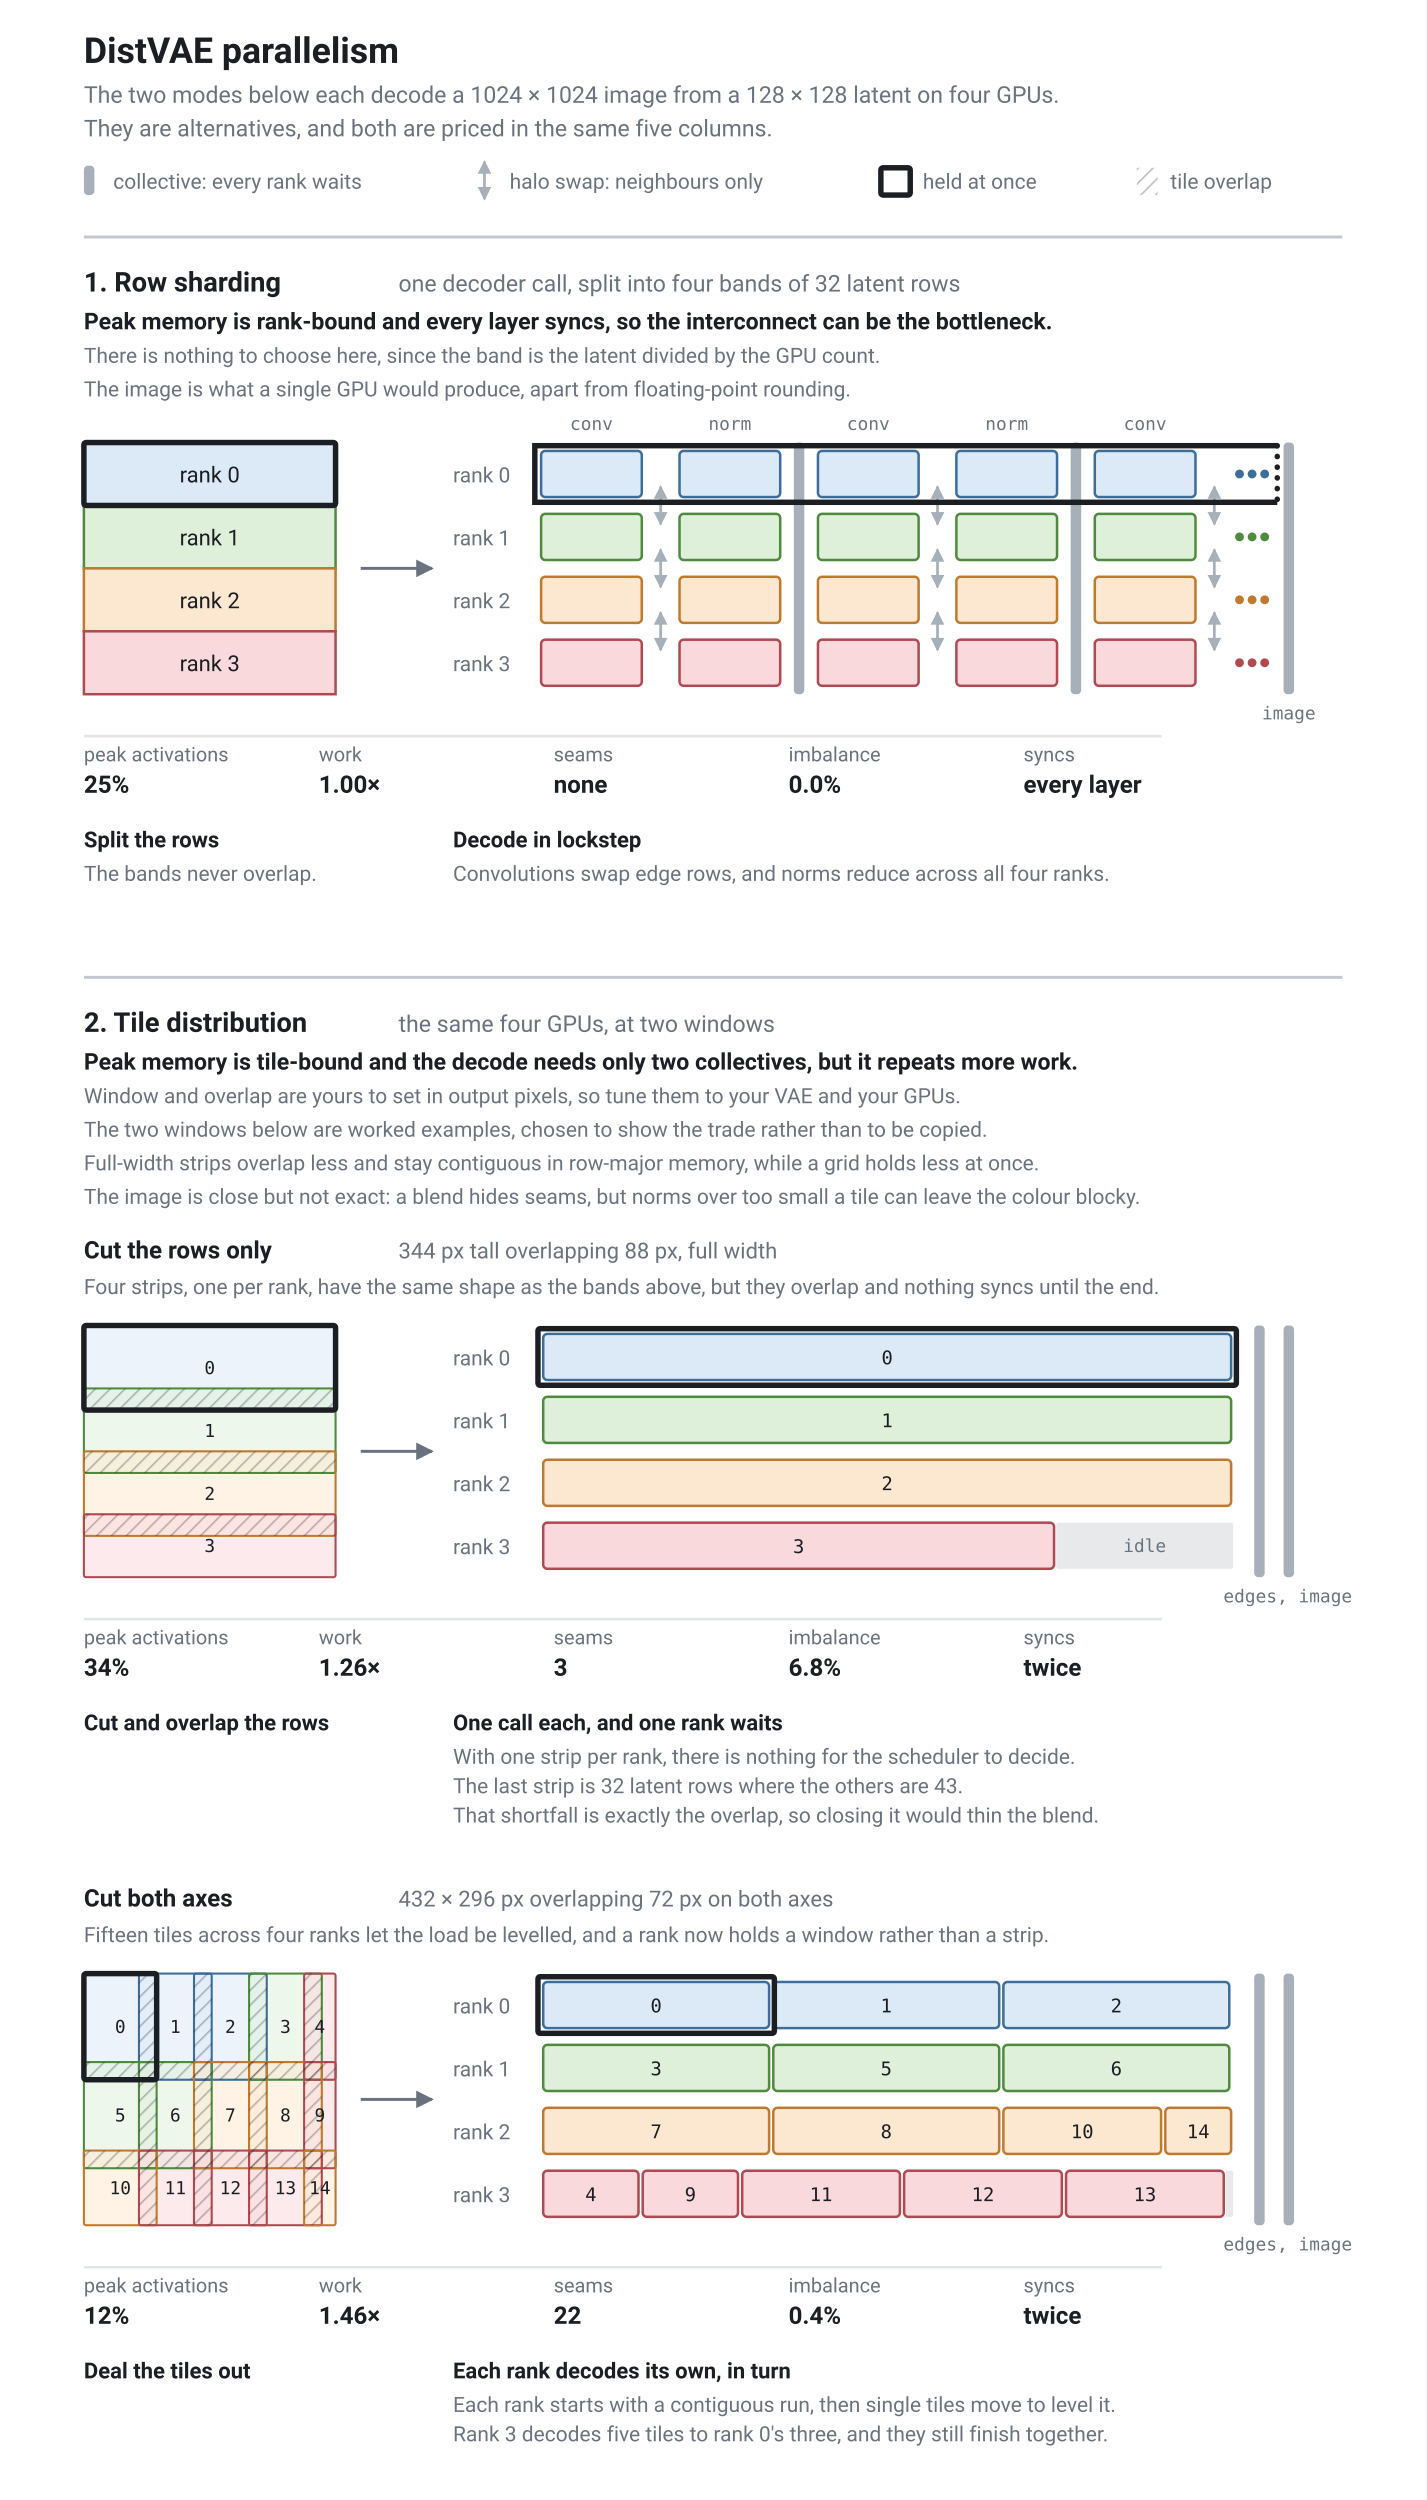
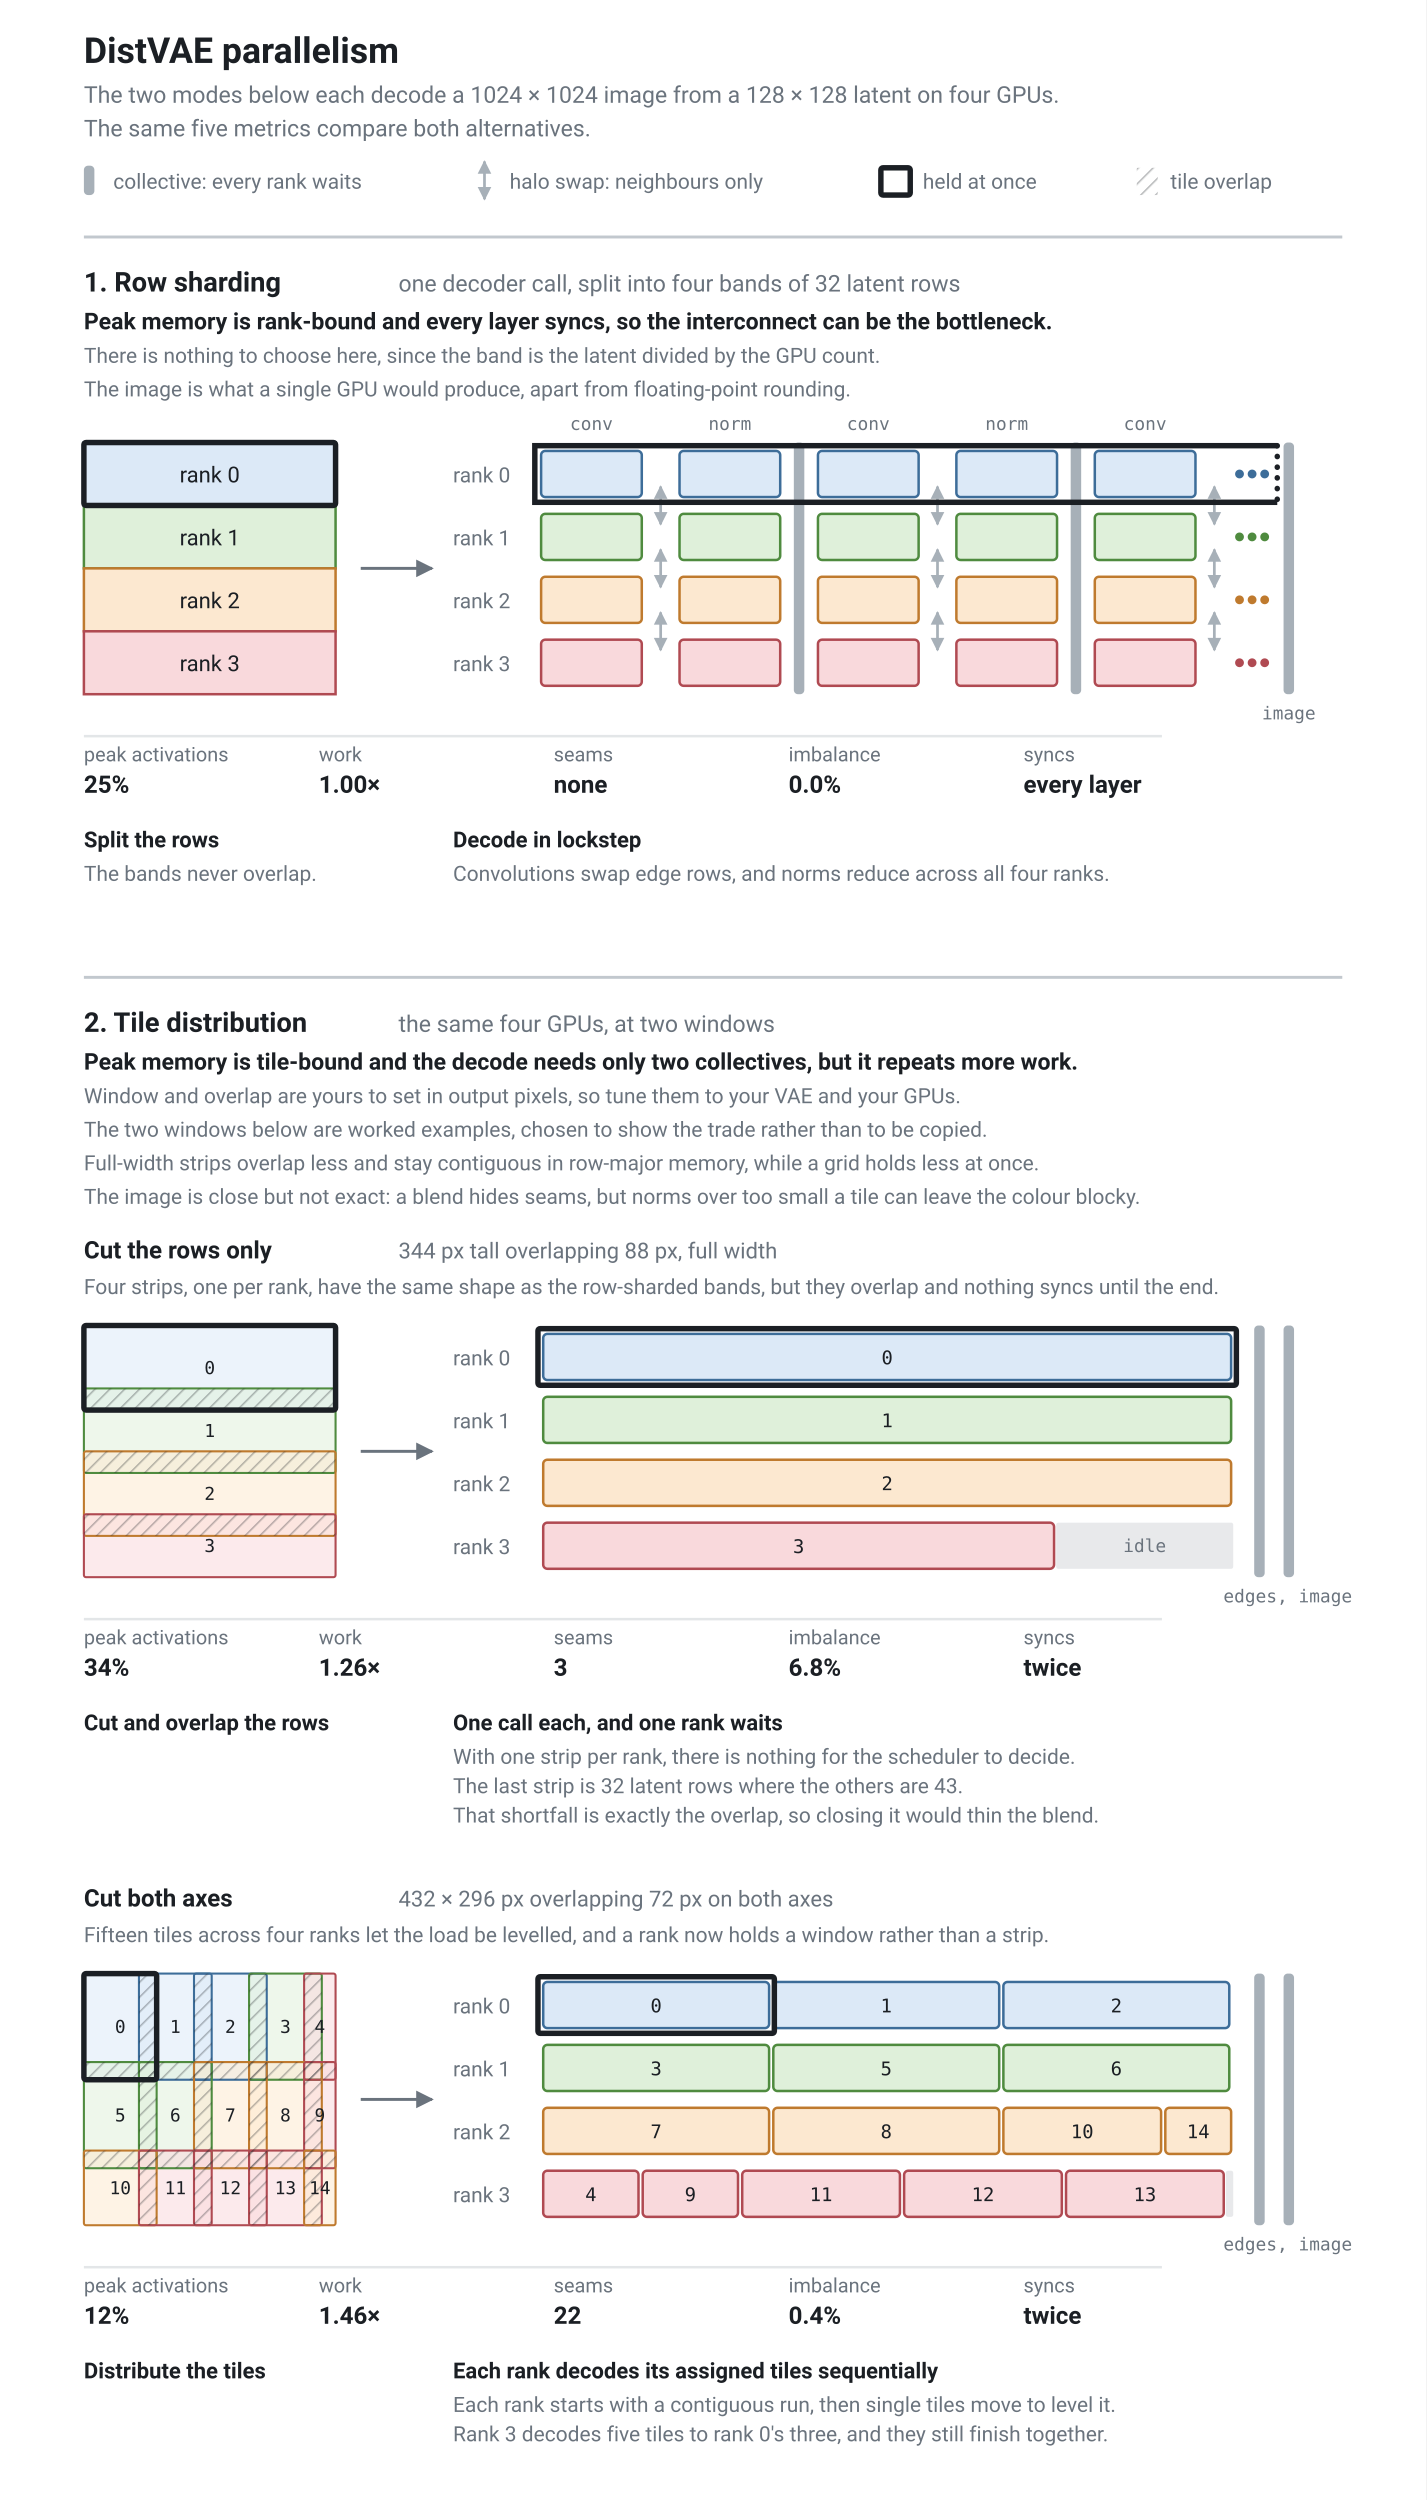
<svg xmlns="http://www.w3.org/2000/svg" width="680" height="1192" viewBox="0 0 680 1192">
  <defs>
    <pattern id="seam" width="5" height="5" patternUnits="userSpaceOnUse" patternTransform="rotate(45)">
      <line x1="0" y1="0" x2="0" y2="5" stroke="#1b1f24" stroke-width="1.5" opacity="0.3" />
    </pattern>
    <marker id="fwd" viewBox="0 0 10 10" refX="9" refY="5" markerWidth="6" markerHeight="6" orient="auto">
      <path d="M0,0 L10,5 L0,10 z" fill="#6a737d" />
    </marker>
    <marker id="down" viewBox="0 0 10 10" refX="9" refY="5" markerWidth="5" markerHeight="5" orient="auto">
      <path d="M0,0 L10,5 L0,10 z" fill="#a7b0b8" />
    </marker>
    <marker id="up" viewBox="0 0 10 10" refX="1" refY="5" markerWidth="5" markerHeight="5" orient="auto">
      <path d="M10,0 L0,5 L10,10 z" fill="#a7b0b8" />
    </marker>
  </defs>
  <rect width="680" height="1192" fill="#ffffff" />
  <text x="40.00" y="30.00" font-family="system-ui, -apple-system, 'Segoe UI', Roboto, Helvetica, Arial, sans-serif" font-size="17" fill="#1b1f24" text-anchor="start" font-weight="700">DistVAE parallelism</text>
  <text x="40.00" y="49.00" font-family="system-ui, -apple-system, 'Segoe UI', Roboto, Helvetica, Arial, sans-serif" font-size="11" fill="#6a737d" text-anchor="start" font-weight="400">The two modes below each decode a 1024 × 1024 image from a 128 × 128 latent on four GPUs.</text>
-   <text x="40.00" y="65.00" font-family="system-ui, -apple-system, 'Segoe UI', Roboto, Helvetica, Arial, sans-serif" font-size="11" fill="#6a737d" text-anchor="start" font-weight="400">They are alternatives, and both are priced in the same five columns.</text>
+   <text x="40.00" y="65.00" font-family="system-ui, -apple-system, 'Segoe UI', Roboto, Helvetica, Arial, sans-serif" font-size="11" fill="#6a737d" text-anchor="start" font-weight="400">The same five metrics compare both alternatives.</text>
  <rect x="40.00" y="79.00" width="5.00" height="14.00" rx="2" fill="#a7b0b8" stroke="none" stroke-width="0" />
  <text x="54.00" y="90.00" font-family="system-ui, -apple-system, 'Segoe UI', Roboto, Helvetica, Arial, sans-serif" font-size="10" fill="#6a737d" text-anchor="start" font-weight="400">collective: every rank waits</text>
  <line x1="231.00" y1="77.00" x2="231.00" y2="95.00" stroke="#a7b0b8" stroke-width="1.3" marker-end="url(#down)" marker-start="url(#up)" />
  <text x="243.00" y="90.00" font-family="system-ui, -apple-system, 'Segoe UI', Roboto, Helvetica, Arial, sans-serif" font-size="10" fill="#6a737d" text-anchor="start" font-weight="400">halo swap: neighbours only</text>
  <rect x="420.00" y="80.00" width="14.00" height="13.00" rx="1" fill="none" stroke="#1b1f24" stroke-width="2.6" />
  <text x="440.00" y="90.00" font-family="system-ui, -apple-system, 'Segoe UI', Roboto, Helvetica, Arial, sans-serif" font-size="10" fill="#6a737d" text-anchor="start" font-weight="400">held at once</text>
  <rect x="542.00" y="80.00" width="10.00" height="13.00" rx="0" fill="url(#seam)" stroke="none" stroke-width="0" />
  <text x="558.00" y="90.00" font-family="system-ui, -apple-system, 'Segoe UI', Roboto, Helvetica, Arial, sans-serif" font-size="10" fill="#6a737d" text-anchor="start" font-weight="400">tile overlap</text>
  <line x1="40.00" y1="113.00" x2="640.00" y2="113.00" stroke="#c2c8ce" stroke-width="1.4" />
  <text x="40.00" y="139.00" font-family="system-ui, -apple-system, 'Segoe UI', Roboto, Helvetica, Arial, sans-serif" font-size="13" fill="#1b1f24" text-anchor="start" font-weight="700">1. Row sharding</text>
  <text x="190.00" y="139.00" font-family="system-ui, -apple-system, 'Segoe UI', Roboto, Helvetica, Arial, sans-serif" font-size="11" fill="#6a737d" text-anchor="start" font-weight="400">one decoder call, split into four bands of 32 latent rows</text>
  <text x="40.00" y="157.00" font-family="system-ui, -apple-system, 'Segoe UI', Roboto, Helvetica, Arial, sans-serif" font-size="11" fill="#1b1f24" text-anchor="start" font-weight="600">Peak memory is rank-bound and every layer syncs, so the interconnect can be the bottleneck.</text>
  <text x="40.00" y="173.00" font-family="system-ui, -apple-system, 'Segoe UI', Roboto, Helvetica, Arial, sans-serif" font-size="10" fill="#6a737d" text-anchor="start" font-weight="400">There is nothing to choose here, since the band is the latent divided by the GPU count.</text>
  <text x="40.00" y="189.00" font-family="system-ui, -apple-system, 'Segoe UI', Roboto, Helvetica, Arial, sans-serif" font-size="10" fill="#6a737d" text-anchor="start" font-weight="400">The image is what a single GPU would produce, apart from floating-point rounding.</text>
  <rect x="40.00" y="211.00" width="120.00" height="30.00" rx="0" fill="#dce9f7" stroke="#3d6d99" stroke-width="1.2" />
  <text x="100.00" y="230.00" font-family="system-ui, -apple-system, 'Segoe UI', Roboto, Helvetica, Arial, sans-serif" font-size="10.5" fill="#1b1f24" text-anchor="middle" font-weight="400">rank 0</text>
  <rect x="40.00" y="241.00" width="120.00" height="30.00" rx="0" fill="#dff0da" stroke="#4f8b3f" stroke-width="1.2" />
  <text x="100.00" y="260.00" font-family="system-ui, -apple-system, 'Segoe UI', Roboto, Helvetica, Arial, sans-serif" font-size="10.5" fill="#1b1f24" text-anchor="middle" font-weight="400">rank 1</text>
  <rect x="40.00" y="271.00" width="120.00" height="30.00" rx="0" fill="#fce8d0" stroke="#bf7a2e" stroke-width="1.2" />
  <text x="100.00" y="290.00" font-family="system-ui, -apple-system, 'Segoe UI', Roboto, Helvetica, Arial, sans-serif" font-size="10.5" fill="#1b1f24" text-anchor="middle" font-weight="400">rank 2</text>
  <rect x="40.00" y="301.00" width="120.00" height="30.00" rx="0" fill="#f9d9dc" stroke="#b04a52" stroke-width="1.2" />
  <text x="100.00" y="320.00" font-family="system-ui, -apple-system, 'Segoe UI', Roboto, Helvetica, Arial, sans-serif" font-size="10.5" fill="#1b1f24" text-anchor="middle" font-weight="400">rank 3</text>
  <rect x="40.00" y="211.00" width="120.00" height="30.00" rx="1" fill="none" stroke="#1b1f24" stroke-width="2.6" />
  <line x1="172.00" y1="271.00" x2="206.00" y2="271.00" stroke="#6a737d" stroke-width="1.4" marker-end="url(#fwd)" />
  <text x="216.00" y="230.00" font-family="system-ui, -apple-system, 'Segoe UI', Roboto, Helvetica, Arial, sans-serif" font-size="10" fill="#6a737d" text-anchor="start" font-weight="400">rank 0</text>
  <text x="216.00" y="260.00" font-family="system-ui, -apple-system, 'Segoe UI', Roboto, Helvetica, Arial, sans-serif" font-size="10" fill="#6a737d" text-anchor="start" font-weight="400">rank 1</text>
  <text x="216.00" y="290.00" font-family="system-ui, -apple-system, 'Segoe UI', Roboto, Helvetica, Arial, sans-serif" font-size="10" fill="#6a737d" text-anchor="start" font-weight="400">rank 2</text>
  <text x="216.00" y="320.00" font-family="system-ui, -apple-system, 'Segoe UI', Roboto, Helvetica, Arial, sans-serif" font-size="10" fill="#6a737d" text-anchor="start" font-weight="400">rank 3</text>
  <rect x="258.00" y="215.00" width="48.00" height="22.00" rx="2" fill="#dce9f7" stroke="#3d6d99" stroke-width="1.2" />
  <rect x="258.00" y="245.00" width="48.00" height="22.00" rx="2" fill="#dff0da" stroke="#4f8b3f" stroke-width="1.2" />
  <rect x="258.00" y="275.00" width="48.00" height="22.00" rx="2" fill="#fce8d0" stroke="#bf7a2e" stroke-width="1.2" />
  <rect x="258.00" y="305.00" width="48.00" height="22.00" rx="2" fill="#f9d9dc" stroke="#b04a52" stroke-width="1.2" />
  <text x="282.00" y="205.00" font-family="'SF Mono', Menlo, Consolas, monospace" font-size="8.5" fill="#6a737d" text-anchor="middle" font-weight="400">conv</text>
  <line x1="315.00" y1="232.00" x2="315.00" y2="250.00" stroke="#a7b0b8" stroke-width="1.3" marker-end="url(#down)" marker-start="url(#up)" />
  <line x1="315.00" y1="262.00" x2="315.00" y2="280.00" stroke="#a7b0b8" stroke-width="1.3" marker-end="url(#down)" marker-start="url(#up)" />
  <line x1="315.00" y1="292.00" x2="315.00" y2="310.00" stroke="#a7b0b8" stroke-width="1.3" marker-end="url(#down)" marker-start="url(#up)" />
  <rect x="324.00" y="215.00" width="48.00" height="22.00" rx="2" fill="#dce9f7" stroke="#3d6d99" stroke-width="1.2" />
  <rect x="324.00" y="245.00" width="48.00" height="22.00" rx="2" fill="#dff0da" stroke="#4f8b3f" stroke-width="1.2" />
  <rect x="324.00" y="275.00" width="48.00" height="22.00" rx="2" fill="#fce8d0" stroke="#bf7a2e" stroke-width="1.2" />
  <rect x="324.00" y="305.00" width="48.00" height="22.00" rx="2" fill="#f9d9dc" stroke="#b04a52" stroke-width="1.2" />
  <text x="348.00" y="205.00" font-family="'SF Mono', Menlo, Consolas, monospace" font-size="8.5" fill="#6a737d" text-anchor="middle" font-weight="400">norm</text>
  <rect x="378.50" y="211.00" width="5.00" height="120.00" rx="2" fill="#a7b0b8" stroke="none" stroke-width="0" />
  <rect x="390.00" y="215.00" width="48.00" height="22.00" rx="2" fill="#dce9f7" stroke="#3d6d99" stroke-width="1.2" />
  <rect x="390.00" y="245.00" width="48.00" height="22.00" rx="2" fill="#dff0da" stroke="#4f8b3f" stroke-width="1.2" />
  <rect x="390.00" y="275.00" width="48.00" height="22.00" rx="2" fill="#fce8d0" stroke="#bf7a2e" stroke-width="1.2" />
  <rect x="390.00" y="305.00" width="48.00" height="22.00" rx="2" fill="#f9d9dc" stroke="#b04a52" stroke-width="1.2" />
  <text x="414.00" y="205.00" font-family="'SF Mono', Menlo, Consolas, monospace" font-size="8.5" fill="#6a737d" text-anchor="middle" font-weight="400">conv</text>
  <line x1="447.00" y1="232.00" x2="447.00" y2="250.00" stroke="#a7b0b8" stroke-width="1.3" marker-end="url(#down)" marker-start="url(#up)" />
  <line x1="447.00" y1="262.00" x2="447.00" y2="280.00" stroke="#a7b0b8" stroke-width="1.3" marker-end="url(#down)" marker-start="url(#up)" />
  <line x1="447.00" y1="292.00" x2="447.00" y2="310.00" stroke="#a7b0b8" stroke-width="1.3" marker-end="url(#down)" marker-start="url(#up)" />
  <rect x="456.00" y="215.00" width="48.00" height="22.00" rx="2" fill="#dce9f7" stroke="#3d6d99" stroke-width="1.2" />
  <rect x="456.00" y="245.00" width="48.00" height="22.00" rx="2" fill="#dff0da" stroke="#4f8b3f" stroke-width="1.2" />
  <rect x="456.00" y="275.00" width="48.00" height="22.00" rx="2" fill="#fce8d0" stroke="#bf7a2e" stroke-width="1.2" />
  <rect x="456.00" y="305.00" width="48.00" height="22.00" rx="2" fill="#f9d9dc" stroke="#b04a52" stroke-width="1.2" />
  <text x="480.00" y="205.00" font-family="'SF Mono', Menlo, Consolas, monospace" font-size="8.5" fill="#6a737d" text-anchor="middle" font-weight="400">norm</text>
  <rect x="510.50" y="211.00" width="5.00" height="120.00" rx="2" fill="#a7b0b8" stroke="none" stroke-width="0" />
  <rect x="522.00" y="215.00" width="48.00" height="22.00" rx="2" fill="#dce9f7" stroke="#3d6d99" stroke-width="1.2" />
  <rect x="522.00" y="245.00" width="48.00" height="22.00" rx="2" fill="#dff0da" stroke="#4f8b3f" stroke-width="1.2" />
  <rect x="522.00" y="275.00" width="48.00" height="22.00" rx="2" fill="#fce8d0" stroke="#bf7a2e" stroke-width="1.2" />
  <rect x="522.00" y="305.00" width="48.00" height="22.00" rx="2" fill="#f9d9dc" stroke="#b04a52" stroke-width="1.2" />
  <text x="546.00" y="205.00" font-family="'SF Mono', Menlo, Consolas, monospace" font-size="8.5" fill="#6a737d" text-anchor="middle" font-weight="400">conv</text>
  <line x1="579.00" y1="232.00" x2="579.00" y2="250.00" stroke="#a7b0b8" stroke-width="1.3" marker-end="url(#down)" marker-start="url(#up)" />
  <line x1="579.00" y1="262.00" x2="579.00" y2="280.00" stroke="#a7b0b8" stroke-width="1.3" marker-end="url(#down)" marker-start="url(#up)" />
  <line x1="579.00" y1="292.00" x2="579.00" y2="310.00" stroke="#a7b0b8" stroke-width="1.3" marker-end="url(#down)" marker-start="url(#up)" />
  <circle cx="591.00" cy="226.00" r="2.1" fill="#3d6d99" />
  <circle cx="597.00" cy="226.00" r="2.1" fill="#3d6d99" />
  <circle cx="603.00" cy="226.00" r="2.1" fill="#3d6d99" />
  <circle cx="591.00" cy="256.00" r="2.1" fill="#4f8b3f" />
  <circle cx="597.00" cy="256.00" r="2.1" fill="#4f8b3f" />
  <circle cx="603.00" cy="256.00" r="2.1" fill="#4f8b3f" />
  <circle cx="591.00" cy="286.00" r="2.1" fill="#bf7a2e" />
  <circle cx="597.00" cy="286.00" r="2.1" fill="#bf7a2e" />
  <circle cx="603.00" cy="286.00" r="2.1" fill="#bf7a2e" />
  <circle cx="591.00" cy="316.00" r="2.1" fill="#b04a52" />
  <circle cx="597.00" cy="316.00" r="2.1" fill="#b04a52" />
  <circle cx="603.00" cy="316.00" r="2.1" fill="#b04a52" />
  <rect x="612.00" y="211.00" width="5.00" height="120.00" rx="2" fill="#a7b0b8" stroke="none" stroke-width="0" />
  <path d="M609.00,212.50 H255.00 V239.50 H609.00" fill="none" stroke="#1b1f24" stroke-width="2.6" />
  <line x1="609.00" y1="212.50" x2="609.00" y2="239.50" stroke="#1b1f24" stroke-width="2.6" stroke-linecap="round" stroke-dasharray="0.1 5" />
  <text x="614.50" y="343.00" font-family="'SF Mono', Menlo, Consolas, monospace" font-size="8.5" fill="#6a737d" text-anchor="middle" font-weight="400">image</text>
  <line x1="40.00" y1="351.00" x2="554.00" y2="351.00" stroke="#e3e6e8" stroke-width="1.2" />
  <text x="40.00" y="363.00" font-family="system-ui, -apple-system, 'Segoe UI', Roboto, Helvetica, Arial, sans-serif" font-size="9.5" fill="#6a737d" text-anchor="start" font-weight="400">peak activations</text>
  <text x="40.00" y="378.00" font-family="system-ui, -apple-system, 'Segoe UI', Roboto, Helvetica, Arial, sans-serif" font-size="11.5" fill="#1b1f24" text-anchor="start" font-weight="600">25%</text>
  <text x="152.00" y="363.00" font-family="system-ui, -apple-system, 'Segoe UI', Roboto, Helvetica, Arial, sans-serif" font-size="9.5" fill="#6a737d" text-anchor="start" font-weight="400">work</text>
  <text x="152.00" y="378.00" font-family="system-ui, -apple-system, 'Segoe UI', Roboto, Helvetica, Arial, sans-serif" font-size="11.5" fill="#1b1f24" text-anchor="start" font-weight="600">1.00×</text>
  <text x="264.00" y="363.00" font-family="system-ui, -apple-system, 'Segoe UI', Roboto, Helvetica, Arial, sans-serif" font-size="9.5" fill="#6a737d" text-anchor="start" font-weight="400">seams</text>
  <text x="264.00" y="378.00" font-family="system-ui, -apple-system, 'Segoe UI', Roboto, Helvetica, Arial, sans-serif" font-size="11.5" fill="#1b1f24" text-anchor="start" font-weight="600">none</text>
  <text x="376.00" y="363.00" font-family="system-ui, -apple-system, 'Segoe UI', Roboto, Helvetica, Arial, sans-serif" font-size="9.5" fill="#6a737d" text-anchor="start" font-weight="400">imbalance</text>
  <text x="376.00" y="378.00" font-family="system-ui, -apple-system, 'Segoe UI', Roboto, Helvetica, Arial, sans-serif" font-size="11.5" fill="#1b1f24" text-anchor="start" font-weight="600">0.0%</text>
  <text x="488.00" y="363.00" font-family="system-ui, -apple-system, 'Segoe UI', Roboto, Helvetica, Arial, sans-serif" font-size="9.5" fill="#6a737d" text-anchor="start" font-weight="400">syncs</text>
  <text x="488.00" y="378.00" font-family="system-ui, -apple-system, 'Segoe UI', Roboto, Helvetica, Arial, sans-serif" font-size="11.5" fill="#1b1f24" text-anchor="start" font-weight="600">every layer</text>
  <text x="40.00" y="404.00" font-family="system-ui, -apple-system, 'Segoe UI', Roboto, Helvetica, Arial, sans-serif" font-size="10.5" fill="#1b1f24" text-anchor="start" font-weight="600">Split the rows</text>
  <text x="40.00" y="420.00" font-family="system-ui, -apple-system, 'Segoe UI', Roboto, Helvetica, Arial, sans-serif" font-size="10" fill="#6a737d" text-anchor="start" font-weight="400">The bands never overlap.</text>
  <text x="216.00" y="404.00" font-family="system-ui, -apple-system, 'Segoe UI', Roboto, Helvetica, Arial, sans-serif" font-size="10.5" fill="#1b1f24" text-anchor="start" font-weight="600">Decode in lockstep</text>
  <text x="216.00" y="420.00" font-family="system-ui, -apple-system, 'Segoe UI', Roboto, Helvetica, Arial, sans-serif" font-size="10" fill="#6a737d" text-anchor="start" font-weight="400">Convolutions swap edge rows, and norms reduce across all four ranks.</text>
  <line x1="40.00" y1="466.00" x2="640.00" y2="466.00" stroke="#c2c8ce" stroke-width="1.4" />
  <text x="40.00" y="492.00" font-family="system-ui, -apple-system, 'Segoe UI', Roboto, Helvetica, Arial, sans-serif" font-size="13" fill="#1b1f24" text-anchor="start" font-weight="700">2. Tile distribution</text>
  <text x="190.00" y="492.00" font-family="system-ui, -apple-system, 'Segoe UI', Roboto, Helvetica, Arial, sans-serif" font-size="11" fill="#6a737d" text-anchor="start" font-weight="400">the same four GPUs, at two windows</text>
  <text x="40.00" y="510.00" font-family="system-ui, -apple-system, 'Segoe UI', Roboto, Helvetica, Arial, sans-serif" font-size="11" fill="#1b1f24" text-anchor="start" font-weight="600">Peak memory is tile-bound and the decode needs only two collectives, but it repeats more work.</text>
  <text x="40.00" y="526.00" font-family="system-ui, -apple-system, 'Segoe UI', Roboto, Helvetica, Arial, sans-serif" font-size="10" fill="#6a737d" text-anchor="start" font-weight="400">Window and overlap are yours to set in output pixels, so tune them to your VAE and your GPUs.</text>
  <text x="40.00" y="542.00" font-family="system-ui, -apple-system, 'Segoe UI', Roboto, Helvetica, Arial, sans-serif" font-size="10" fill="#6a737d" text-anchor="start" font-weight="400">The two windows below are worked examples, chosen to show the trade rather than to be copied.</text>
  <text x="40.00" y="558.00" font-family="system-ui, -apple-system, 'Segoe UI', Roboto, Helvetica, Arial, sans-serif" font-size="10" fill="#6a737d" text-anchor="start" font-weight="400">Full-width strips overlap less and stay contiguous in row-major memory, while a grid holds less at once.</text>
  <text x="40.00" y="574.00" font-family="system-ui, -apple-system, 'Segoe UI', Roboto, Helvetica, Arial, sans-serif" font-size="10" fill="#6a737d" text-anchor="start" font-weight="400">The image is close but not exact: a blend hides seams, but norms over too small a tile can leave the colour blocky.</text>
  <text x="40.00" y="600.00" font-family="system-ui, -apple-system, 'Segoe UI', Roboto, Helvetica, Arial, sans-serif" font-size="11.5" fill="#1b1f24" text-anchor="start" font-weight="700">Cut the rows only</text>
  <text x="190.00" y="600.00" font-family="system-ui, -apple-system, 'Segoe UI', Roboto, Helvetica, Arial, sans-serif" font-size="10.5" fill="#6a737d" text-anchor="start" font-weight="400">344 px tall overlapping 88 px, full width</text>
-   <text x="40.00" y="617.00" font-family="system-ui, -apple-system, 'Segoe UI', Roboto, Helvetica, Arial, sans-serif" font-size="10" fill="#6a737d" text-anchor="start" font-weight="400">Four strips, one per rank, have the same shape as the bands above, but they overlap and nothing syncs until the end.</text>
+   <text x="40.00" y="617.00" font-family="system-ui, -apple-system, 'Segoe UI', Roboto, Helvetica, Arial, sans-serif" font-size="10" fill="#6a737d" text-anchor="start" font-weight="400">Four strips, one per rank, have the same shape as the row-sharded bands, but they overlap and nothing syncs until the end.</text>
  <rect x="40.00" y="632.00" width="120.00" height="40.31" rx="0" fill="#dce9f7" stroke="none" stroke-width="0" fill-opacity="0.55" />
  <rect x="40.00" y="662.00" width="120.00" height="40.31" rx="0" fill="#dff0da" stroke="none" stroke-width="0" fill-opacity="0.55" />
  <rect x="40.00" y="692.00" width="120.00" height="40.31" rx="0" fill="#fce8d0" stroke="none" stroke-width="0" fill-opacity="0.55" />
  <rect x="40.00" y="722.00" width="120.00" height="30.00" rx="0" fill="#f9d9dc" stroke="none" stroke-width="0" fill-opacity="0.55" />
  <rect x="40.00" y="632.00" width="120.00" height="40.31" rx="1" fill="none" stroke="#3d6d99" stroke-width="1" />
  <rect x="40.00" y="662.00" width="120.00" height="40.31" rx="1" fill="none" stroke="#4f8b3f" stroke-width="1" />
  <rect x="40.00" y="692.00" width="120.00" height="40.31" rx="1" fill="none" stroke="#bf7a2e" stroke-width="1" />
  <rect x="40.00" y="722.00" width="120.00" height="30.00" rx="1" fill="none" stroke="#b04a52" stroke-width="1" />
  <text x="100.00" y="655.16" font-family="'SF Mono', Menlo, Consolas, monospace" font-size="8.5" fill="#1b1f24" text-anchor="middle" font-weight="400">0</text>
  <text x="100.00" y="685.16" font-family="'SF Mono', Menlo, Consolas, monospace" font-size="8.5" fill="#1b1f24" text-anchor="middle" font-weight="400">1</text>
  <text x="100.00" y="715.16" font-family="'SF Mono', Menlo, Consolas, monospace" font-size="8.5" fill="#1b1f24" text-anchor="middle" font-weight="400">2</text>
  <text x="100.00" y="740.00" font-family="'SF Mono', Menlo, Consolas, monospace" font-size="8.5" fill="#1b1f24" text-anchor="middle" font-weight="400">3</text>
  <rect x="40.00" y="662.00" width="120.00" height="10.31" rx="0" fill="url(#seam)" stroke="none" stroke-width="0" />
  <rect x="40.00" y="692.00" width="120.00" height="10.31" rx="0" fill="url(#seam)" stroke="none" stroke-width="0" />
  <rect x="40.00" y="722.00" width="120.00" height="10.31" rx="0" fill="url(#seam)" stroke="none" stroke-width="0" />
  <rect x="40.00" y="632.00" width="120.00" height="40.31" rx="1" fill="none" stroke="#1b1f24" stroke-width="2.6" />
  <line x1="172.00" y1="692.00" x2="206.00" y2="692.00" stroke="#6a737d" stroke-width="1.4" marker-end="url(#fwd)" />
  <text x="216.00" y="651.00" font-family="system-ui, -apple-system, 'Segoe UI', Roboto, Helvetica, Arial, sans-serif" font-size="10" fill="#6a737d" text-anchor="start" font-weight="400">rank 0</text>
  <rect x="259.00" y="636.00" width="328.00" height="22.00" rx="2" fill="#dce9f7" stroke="#3d6d99" stroke-width="1.2" />
  <text x="423.00" y="650.50" font-family="'SF Mono', Menlo, Consolas, monospace" font-size="9" fill="#1b1f24" text-anchor="middle" font-weight="400">0</text>
  <text x="216.00" y="681.00" font-family="system-ui, -apple-system, 'Segoe UI', Roboto, Helvetica, Arial, sans-serif" font-size="10" fill="#6a737d" text-anchor="start" font-weight="400">rank 1</text>
  <rect x="259.00" y="666.00" width="328.00" height="22.00" rx="2" fill="#dff0da" stroke="#4f8b3f" stroke-width="1.2" />
  <text x="423.00" y="680.50" font-family="'SF Mono', Menlo, Consolas, monospace" font-size="9" fill="#1b1f24" text-anchor="middle" font-weight="400">1</text>
  <text x="216.00" y="711.00" font-family="system-ui, -apple-system, 'Segoe UI', Roboto, Helvetica, Arial, sans-serif" font-size="10" fill="#6a737d" text-anchor="start" font-weight="400">rank 2</text>
  <rect x="259.00" y="696.00" width="328.00" height="22.00" rx="2" fill="#fce8d0" stroke="#bf7a2e" stroke-width="1.2" />
  <text x="423.00" y="710.50" font-family="'SF Mono', Menlo, Consolas, monospace" font-size="9" fill="#1b1f24" text-anchor="middle" font-weight="400">2</text>
  <text x="216.00" y="741.00" font-family="system-ui, -apple-system, 'Segoe UI', Roboto, Helvetica, Arial, sans-serif" font-size="10" fill="#6a737d" text-anchor="start" font-weight="400">rank 3</text>
  <rect x="259.00" y="726.00" width="243.58" height="22.00" rx="2" fill="#f9d9dc" stroke="#b04a52" stroke-width="1.2" />
  <text x="380.79" y="740.50" font-family="'SF Mono', Menlo, Consolas, monospace" font-size="9" fill="#1b1f24" text-anchor="middle" font-weight="400">3</text>
  <rect x="503.58" y="726.00" width="84.42" height="22.00" rx="1" fill="#6a737d" stroke="none" stroke-width="0" opacity="0.16" />
  <text x="545.79" y="740.00" font-family="'SF Mono', Menlo, Consolas, monospace" font-size="8.5" fill="#6a737d" text-anchor="middle" font-weight="400">idle</text>
  <rect x="256.50" y="633.50" width="333.00" height="27.00" rx="1" fill="none" stroke="#1b1f24" stroke-width="2.6" />
  <rect x="598.00" y="632.00" width="5.00" height="120.00" rx="2" fill="#a7b0b8" stroke="none" stroke-width="0" />
  <rect x="612.00" y="632.00" width="5.00" height="120.00" rx="2" fill="#a7b0b8" stroke="none" stroke-width="0" />
  <text x="614.00" y="764.00" font-family="'SF Mono', Menlo, Consolas, monospace" font-size="8.5" fill="#6a737d" text-anchor="middle" font-weight="400">edges, image</text>
  <line x1="40.00" y1="772.00" x2="554.00" y2="772.00" stroke="#e3e6e8" stroke-width="1.2" />
  <text x="40.00" y="784.00" font-family="system-ui, -apple-system, 'Segoe UI', Roboto, Helvetica, Arial, sans-serif" font-size="9.5" fill="#6a737d" text-anchor="start" font-weight="400">peak activations</text>
  <text x="40.00" y="799.00" font-family="system-ui, -apple-system, 'Segoe UI', Roboto, Helvetica, Arial, sans-serif" font-size="11.5" fill="#1b1f24" text-anchor="start" font-weight="600">34%</text>
  <text x="152.00" y="784.00" font-family="system-ui, -apple-system, 'Segoe UI', Roboto, Helvetica, Arial, sans-serif" font-size="9.5" fill="#6a737d" text-anchor="start" font-weight="400">work</text>
  <text x="152.00" y="799.00" font-family="system-ui, -apple-system, 'Segoe UI', Roboto, Helvetica, Arial, sans-serif" font-size="11.5" fill="#1b1f24" text-anchor="start" font-weight="600">1.26×</text>
  <text x="264.00" y="784.00" font-family="system-ui, -apple-system, 'Segoe UI', Roboto, Helvetica, Arial, sans-serif" font-size="9.5" fill="#6a737d" text-anchor="start" font-weight="400">seams</text>
  <text x="264.00" y="799.00" font-family="system-ui, -apple-system, 'Segoe UI', Roboto, Helvetica, Arial, sans-serif" font-size="11.5" fill="#1b1f24" text-anchor="start" font-weight="600">3</text>
  <text x="376.00" y="784.00" font-family="system-ui, -apple-system, 'Segoe UI', Roboto, Helvetica, Arial, sans-serif" font-size="9.5" fill="#6a737d" text-anchor="start" font-weight="400">imbalance</text>
  <text x="376.00" y="799.00" font-family="system-ui, -apple-system, 'Segoe UI', Roboto, Helvetica, Arial, sans-serif" font-size="11.5" fill="#1b1f24" text-anchor="start" font-weight="600">6.8%</text>
  <text x="488.00" y="784.00" font-family="system-ui, -apple-system, 'Segoe UI', Roboto, Helvetica, Arial, sans-serif" font-size="9.5" fill="#6a737d" text-anchor="start" font-weight="400">syncs</text>
  <text x="488.00" y="799.00" font-family="system-ui, -apple-system, 'Segoe UI', Roboto, Helvetica, Arial, sans-serif" font-size="11.5" fill="#1b1f24" text-anchor="start" font-weight="600">twice</text>
  <text x="40.00" y="825.00" font-family="system-ui, -apple-system, 'Segoe UI', Roboto, Helvetica, Arial, sans-serif" font-size="10.5" fill="#1b1f24" text-anchor="start" font-weight="600">Cut and overlap the rows</text>
  <text x="216.00" y="825.00" font-family="system-ui, -apple-system, 'Segoe UI', Roboto, Helvetica, Arial, sans-serif" font-size="10.5" fill="#1b1f24" text-anchor="start" font-weight="600">One call each, and one rank waits</text>
  <text x="216.00" y="841.00" font-family="system-ui, -apple-system, 'Segoe UI', Roboto, Helvetica, Arial, sans-serif" font-size="10" fill="#6a737d" text-anchor="start" font-weight="400">With one strip per rank, there is nothing for the scheduler to decide.</text>
  <text x="216.00" y="855.00" font-family="system-ui, -apple-system, 'Segoe UI', Roboto, Helvetica, Arial, sans-serif" font-size="10" fill="#6a737d" text-anchor="start" font-weight="400">The last strip is 32 latent rows where the others are 43.</text>
  <text x="216.00" y="869.00" font-family="system-ui, -apple-system, 'Segoe UI', Roboto, Helvetica, Arial, sans-serif" font-size="10" fill="#6a737d" text-anchor="start" font-weight="400">That shortfall is exactly the overlap, so closing it would thin the blend.</text>
  <text x="40.00" y="909.00" font-family="system-ui, -apple-system, 'Segoe UI', Roboto, Helvetica, Arial, sans-serif" font-size="11.5" fill="#1b1f24" text-anchor="start" font-weight="700">Cut both axes</text>
  <text x="190.00" y="909.00" font-family="system-ui, -apple-system, 'Segoe UI', Roboto, Helvetica, Arial, sans-serif" font-size="10.5" fill="#6a737d" text-anchor="start" font-weight="400">432 × 296 px overlapping 72 px on both axes</text>
  <text x="40.00" y="926.00" font-family="system-ui, -apple-system, 'Segoe UI', Roboto, Helvetica, Arial, sans-serif" font-size="10" fill="#6a737d" text-anchor="start" font-weight="400">Fifteen tiles across four ranks let the load be levelled, and a rank now holds a window rather than a strip.</text>
  <rect x="40.00" y="941.00" width="34.69" height="50.62" rx="0" fill="#dce9f7" stroke="none" stroke-width="0" fill-opacity="0.55" />
  <rect x="66.25" y="941.00" width="34.69" height="50.62" rx="0" fill="#dce9f7" stroke="none" stroke-width="0" fill-opacity="0.55" />
  <rect x="92.50" y="941.00" width="34.69" height="50.62" rx="0" fill="#dce9f7" stroke="none" stroke-width="0" fill-opacity="0.55" />
  <rect x="118.75" y="941.00" width="34.69" height="50.62" rx="0" fill="#dff0da" stroke="none" stroke-width="0" fill-opacity="0.55" />
  <rect x="145.00" y="941.00" width="15.00" height="50.62" rx="0" fill="#f9d9dc" stroke="none" stroke-width="0" fill-opacity="0.55" />
  <rect x="40.00" y="983.19" width="34.69" height="50.62" rx="0" fill="#dff0da" stroke="none" stroke-width="0" fill-opacity="0.55" />
  <rect x="66.25" y="983.19" width="34.69" height="50.62" rx="0" fill="#dff0da" stroke="none" stroke-width="0" fill-opacity="0.55" />
  <rect x="92.50" y="983.19" width="34.69" height="50.62" rx="0" fill="#fce8d0" stroke="none" stroke-width="0" fill-opacity="0.55" />
  <rect x="118.75" y="983.19" width="34.69" height="50.62" rx="0" fill="#fce8d0" stroke="none" stroke-width="0" fill-opacity="0.55" />
  <rect x="145.00" y="983.19" width="15.00" height="50.62" rx="0" fill="#f9d9dc" stroke="none" stroke-width="0" fill-opacity="0.55" />
  <rect x="40.00" y="1025.38" width="34.69" height="35.62" rx="0" fill="#fce8d0" stroke="none" stroke-width="0" fill-opacity="0.55" />
  <rect x="66.25" y="1025.38" width="34.69" height="35.62" rx="0" fill="#f9d9dc" stroke="none" stroke-width="0" fill-opacity="0.55" />
  <rect x="92.50" y="1025.38" width="34.69" height="35.62" rx="0" fill="#f9d9dc" stroke="none" stroke-width="0" fill-opacity="0.55" />
  <rect x="118.75" y="1025.38" width="34.69" height="35.62" rx="0" fill="#f9d9dc" stroke="none" stroke-width="0" fill-opacity="0.55" />
  <rect x="145.00" y="1025.38" width="15.00" height="35.62" rx="0" fill="#fce8d0" stroke="none" stroke-width="0" fill-opacity="0.55" />
  <rect x="40.00" y="941.00" width="34.69" height="50.62" rx="1" fill="none" stroke="#3d6d99" stroke-width="1" />
  <rect x="66.25" y="941.00" width="34.69" height="50.62" rx="1" fill="none" stroke="#3d6d99" stroke-width="1" />
  <rect x="92.50" y="941.00" width="34.69" height="50.62" rx="1" fill="none" stroke="#3d6d99" stroke-width="1" />
  <rect x="118.75" y="941.00" width="34.69" height="50.62" rx="1" fill="none" stroke="#4f8b3f" stroke-width="1" />
  <rect x="145.00" y="941.00" width="15.00" height="50.62" rx="1" fill="none" stroke="#b04a52" stroke-width="1" />
  <rect x="40.00" y="983.19" width="34.69" height="50.62" rx="1" fill="none" stroke="#4f8b3f" stroke-width="1" />
  <rect x="66.25" y="983.19" width="34.69" height="50.62" rx="1" fill="none" stroke="#4f8b3f" stroke-width="1" />
  <rect x="92.50" y="983.19" width="34.69" height="50.62" rx="1" fill="none" stroke="#bf7a2e" stroke-width="1" />
  <rect x="118.75" y="983.19" width="34.69" height="50.62" rx="1" fill="none" stroke="#bf7a2e" stroke-width="1" />
  <rect x="145.00" y="983.19" width="15.00" height="50.62" rx="1" fill="none" stroke="#b04a52" stroke-width="1" />
  <rect x="40.00" y="1025.38" width="34.69" height="35.62" rx="1" fill="none" stroke="#bf7a2e" stroke-width="1" />
  <rect x="66.25" y="1025.38" width="34.69" height="35.62" rx="1" fill="none" stroke="#b04a52" stroke-width="1" />
  <rect x="92.50" y="1025.38" width="34.69" height="35.62" rx="1" fill="none" stroke="#b04a52" stroke-width="1" />
  <rect x="118.75" y="1025.38" width="34.69" height="35.62" rx="1" fill="none" stroke="#b04a52" stroke-width="1" />
  <rect x="145.00" y="1025.38" width="15.00" height="35.62" rx="1" fill="none" stroke="#bf7a2e" stroke-width="1" />
  <text x="57.34" y="969.31" font-family="'SF Mono', Menlo, Consolas, monospace" font-size="8.5" fill="#1b1f24" text-anchor="middle" font-weight="400">0</text>
  <text x="83.59" y="969.31" font-family="'SF Mono', Menlo, Consolas, monospace" font-size="8.5" fill="#1b1f24" text-anchor="middle" font-weight="400">1</text>
  <text x="109.84" y="969.31" font-family="'SF Mono', Menlo, Consolas, monospace" font-size="8.5" fill="#1b1f24" text-anchor="middle" font-weight="400">2</text>
  <text x="136.09" y="969.31" font-family="'SF Mono', Menlo, Consolas, monospace" font-size="8.5" fill="#1b1f24" text-anchor="middle" font-weight="400">3</text>
  <text x="152.50" y="969.31" font-family="'SF Mono', Menlo, Consolas, monospace" font-size="8.5" fill="#1b1f24" text-anchor="middle" font-weight="400">4</text>
  <text x="57.34" y="1011.50" font-family="'SF Mono', Menlo, Consolas, monospace" font-size="8.5" fill="#1b1f24" text-anchor="middle" font-weight="400">5</text>
  <text x="83.59" y="1011.50" font-family="'SF Mono', Menlo, Consolas, monospace" font-size="8.5" fill="#1b1f24" text-anchor="middle" font-weight="400">6</text>
  <text x="109.84" y="1011.50" font-family="'SF Mono', Menlo, Consolas, monospace" font-size="8.5" fill="#1b1f24" text-anchor="middle" font-weight="400">7</text>
  <text x="136.09" y="1011.50" font-family="'SF Mono', Menlo, Consolas, monospace" font-size="8.5" fill="#1b1f24" text-anchor="middle" font-weight="400">8</text>
  <text x="152.50" y="1011.50" font-family="'SF Mono', Menlo, Consolas, monospace" font-size="8.5" fill="#1b1f24" text-anchor="middle" font-weight="400">9</text>
  <text x="57.34" y="1046.19" font-family="'SF Mono', Menlo, Consolas, monospace" font-size="8.5" fill="#1b1f24" text-anchor="middle" font-weight="400">10</text>
  <text x="83.59" y="1046.19" font-family="'SF Mono', Menlo, Consolas, monospace" font-size="8.5" fill="#1b1f24" text-anchor="middle" font-weight="400">11</text>
  <text x="109.84" y="1046.19" font-family="'SF Mono', Menlo, Consolas, monospace" font-size="8.5" fill="#1b1f24" text-anchor="middle" font-weight="400">12</text>
  <text x="136.09" y="1046.19" font-family="'SF Mono', Menlo, Consolas, monospace" font-size="8.5" fill="#1b1f24" text-anchor="middle" font-weight="400">13</text>
  <text x="152.50" y="1046.19" font-family="'SF Mono', Menlo, Consolas, monospace" font-size="8.5" fill="#1b1f24" text-anchor="middle" font-weight="400">14</text>
  <rect x="40.00" y="983.19" width="120.00" height="8.44" rx="0" fill="url(#seam)" stroke="none" stroke-width="0" />
  <rect x="40.00" y="1025.38" width="120.00" height="8.44" rx="0" fill="url(#seam)" stroke="none" stroke-width="0" />
  <rect x="66.25" y="941.00" width="8.44" height="120.00" rx="0" fill="url(#seam)" stroke="none" stroke-width="0" />
  <rect x="92.50" y="941.00" width="8.44" height="120.00" rx="0" fill="url(#seam)" stroke="none" stroke-width="0" />
  <rect x="118.75" y="941.00" width="8.44" height="120.00" rx="0" fill="url(#seam)" stroke="none" stroke-width="0" />
  <rect x="145.00" y="941.00" width="8.44" height="120.00" rx="0" fill="url(#seam)" stroke="none" stroke-width="0" />
  <rect x="40.00" y="941.00" width="34.69" height="50.62" rx="1" fill="none" stroke="#1b1f24" stroke-width="2.6" />
  <line x1="172.00" y1="1001.00" x2="206.00" y2="1001.00" stroke="#6a737d" stroke-width="1.4" marker-end="url(#fwd)" />
  <text x="216.00" y="960.00" font-family="system-ui, -apple-system, 'Segoe UI', Roboto, Helvetica, Arial, sans-serif" font-size="10" fill="#6a737d" text-anchor="start" font-weight="400">rank 0</text>
  <rect x="259.00" y="945.00" width="107.71" height="22.00" rx="2" fill="#dce9f7" stroke="#3d6d99" stroke-width="1.2" />
  <text x="312.85" y="959.50" font-family="'SF Mono', Menlo, Consolas, monospace" font-size="9" fill="#1b1f24" text-anchor="middle" font-weight="400">0</text>
  <rect x="368.71" y="945.00" width="107.71" height="22.00" rx="2" fill="#dce9f7" stroke="#3d6d99" stroke-width="1.2" />
  <text x="422.56" y="959.50" font-family="'SF Mono', Menlo, Consolas, monospace" font-size="9" fill="#1b1f24" text-anchor="middle" font-weight="400">1</text>
  <rect x="478.41" y="945.00" width="107.71" height="22.00" rx="2" fill="#dce9f7" stroke="#3d6d99" stroke-width="1.2" />
  <text x="532.27" y="959.50" font-family="'SF Mono', Menlo, Consolas, monospace" font-size="9" fill="#1b1f24" text-anchor="middle" font-weight="400">2</text>
  <text x="216.00" y="990.00" font-family="system-ui, -apple-system, 'Segoe UI', Roboto, Helvetica, Arial, sans-serif" font-size="10" fill="#6a737d" text-anchor="start" font-weight="400">rank 1</text>
  <rect x="259.00" y="975.00" width="107.71" height="22.00" rx="2" fill="#dff0da" stroke="#4f8b3f" stroke-width="1.2" />
  <text x="312.85" y="989.50" font-family="'SF Mono', Menlo, Consolas, monospace" font-size="9" fill="#1b1f24" text-anchor="middle" font-weight="400">3</text>
  <rect x="368.71" y="975.00" width="107.71" height="22.00" rx="2" fill="#dff0da" stroke="#4f8b3f" stroke-width="1.2" />
  <text x="422.56" y="989.50" font-family="'SF Mono', Menlo, Consolas, monospace" font-size="9" fill="#1b1f24" text-anchor="middle" font-weight="400">5</text>
  <rect x="478.41" y="975.00" width="107.71" height="22.00" rx="2" fill="#dff0da" stroke="#4f8b3f" stroke-width="1.2" />
  <text x="532.27" y="989.50" font-family="'SF Mono', Menlo, Consolas, monospace" font-size="9" fill="#1b1f24" text-anchor="middle" font-weight="400">6</text>
  <text x="216.00" y="1020.00" font-family="system-ui, -apple-system, 'Segoe UI', Roboto, Helvetica, Arial, sans-serif" font-size="10" fill="#6a737d" text-anchor="start" font-weight="400">rank 2</text>
  <rect x="259.00" y="1005.00" width="107.71" height="22.00" rx="2" fill="#fce8d0" stroke="#bf7a2e" stroke-width="1.2" />
  <text x="312.85" y="1019.50" font-family="'SF Mono', Menlo, Consolas, monospace" font-size="9" fill="#1b1f24" text-anchor="middle" font-weight="400">7</text>
  <rect x="368.71" y="1005.00" width="107.71" height="22.00" rx="2" fill="#fce8d0" stroke="#bf7a2e" stroke-width="1.2" />
  <text x="422.56" y="1019.50" font-family="'SF Mono', Menlo, Consolas, monospace" font-size="9" fill="#1b1f24" text-anchor="middle" font-weight="400">8</text>
  <rect x="478.41" y="1005.00" width="75.20" height="22.00" rx="2" fill="#fce8d0" stroke="#bf7a2e" stroke-width="1.2" />
  <text x="516.01" y="1019.50" font-family="'SF Mono', Menlo, Consolas, monospace" font-size="9" fill="#1b1f24" text-anchor="middle" font-weight="400">10</text>
  <rect x="555.62" y="1005.00" width="31.38" height="22.00" rx="2" fill="#fce8d0" stroke="#bf7a2e" stroke-width="1.2" />
  <text x="571.31" y="1019.50" font-family="'SF Mono', Menlo, Consolas, monospace" font-size="9" fill="#1b1f24" text-anchor="middle" font-weight="400">14</text>
  <text x="216.00" y="1050.00" font-family="system-ui, -apple-system, 'Segoe UI', Roboto, Helvetica, Arial, sans-serif" font-size="10" fill="#6a737d" text-anchor="start" font-weight="400">rank 3</text>
  <rect x="259.00" y="1035.00" width="45.44" height="22.00" rx="2" fill="#f9d9dc" stroke="#b04a52" stroke-width="1.2" />
  <text x="281.72" y="1049.50" font-family="'SF Mono', Menlo, Consolas, monospace" font-size="9" fill="#1b1f24" text-anchor="middle" font-weight="400">4</text>
  <rect x="306.44" y="1035.00" width="45.44" height="22.00" rx="2" fill="#f9d9dc" stroke="#b04a52" stroke-width="1.2" />
  <text x="329.16" y="1049.50" font-family="'SF Mono', Menlo, Consolas, monospace" font-size="9" fill="#1b1f24" text-anchor="middle" font-weight="400">9</text>
  <rect x="353.88" y="1035.00" width="75.20" height="22.00" rx="2" fill="#f9d9dc" stroke="#b04a52" stroke-width="1.2" />
  <text x="391.48" y="1049.50" font-family="'SF Mono', Menlo, Consolas, monospace" font-size="9" fill="#1b1f24" text-anchor="middle" font-weight="400">11</text>
  <rect x="431.08" y="1035.00" width="75.20" height="22.00" rx="2" fill="#f9d9dc" stroke="#b04a52" stroke-width="1.2" />
  <text x="468.68" y="1049.50" font-family="'SF Mono', Menlo, Consolas, monospace" font-size="9" fill="#1b1f24" text-anchor="middle" font-weight="400">12</text>
  <rect x="508.28" y="1035.00" width="75.20" height="22.00" rx="2" fill="#f9d9dc" stroke="#b04a52" stroke-width="1.2" />
  <text x="545.89" y="1049.50" font-family="'SF Mono', Menlo, Consolas, monospace" font-size="9" fill="#1b1f24" text-anchor="middle" font-weight="400">13</text>
  <rect x="584.49" y="1035.00" width="3.51" height="22.00" rx="1" fill="#6a737d" stroke="none" stroke-width="0" opacity="0.16" />
  <rect x="256.50" y="942.50" width="112.71" height="27.00" rx="1" fill="none" stroke="#1b1f24" stroke-width="2.6" />
  <rect x="598.00" y="941.00" width="5.00" height="120.00" rx="2" fill="#a7b0b8" stroke="none" stroke-width="0" />
  <rect x="612.00" y="941.00" width="5.00" height="120.00" rx="2" fill="#a7b0b8" stroke="none" stroke-width="0" />
  <text x="614.00" y="1073.00" font-family="'SF Mono', Menlo, Consolas, monospace" font-size="8.5" fill="#6a737d" text-anchor="middle" font-weight="400">edges, image</text>
  <line x1="40.00" y1="1081.00" x2="554.00" y2="1081.00" stroke="#e3e6e8" stroke-width="1.2" />
  <text x="40.00" y="1093.00" font-family="system-ui, -apple-system, 'Segoe UI', Roboto, Helvetica, Arial, sans-serif" font-size="9.5" fill="#6a737d" text-anchor="start" font-weight="400">peak activations</text>
  <text x="40.00" y="1108.00" font-family="system-ui, -apple-system, 'Segoe UI', Roboto, Helvetica, Arial, sans-serif" font-size="11.5" fill="#1b1f24" text-anchor="start" font-weight="600">12%</text>
  <text x="152.00" y="1093.00" font-family="system-ui, -apple-system, 'Segoe UI', Roboto, Helvetica, Arial, sans-serif" font-size="9.5" fill="#6a737d" text-anchor="start" font-weight="400">work</text>
  <text x="152.00" y="1108.00" font-family="system-ui, -apple-system, 'Segoe UI', Roboto, Helvetica, Arial, sans-serif" font-size="11.5" fill="#1b1f24" text-anchor="start" font-weight="600">1.46×</text>
  <text x="264.00" y="1093.00" font-family="system-ui, -apple-system, 'Segoe UI', Roboto, Helvetica, Arial, sans-serif" font-size="9.5" fill="#6a737d" text-anchor="start" font-weight="400">seams</text>
  <text x="264.00" y="1108.00" font-family="system-ui, -apple-system, 'Segoe UI', Roboto, Helvetica, Arial, sans-serif" font-size="11.5" fill="#1b1f24" text-anchor="start" font-weight="600">22</text>
  <text x="376.00" y="1093.00" font-family="system-ui, -apple-system, 'Segoe UI', Roboto, Helvetica, Arial, sans-serif" font-size="9.5" fill="#6a737d" text-anchor="start" font-weight="400">imbalance</text>
  <text x="376.00" y="1108.00" font-family="system-ui, -apple-system, 'Segoe UI', Roboto, Helvetica, Arial, sans-serif" font-size="11.5" fill="#1b1f24" text-anchor="start" font-weight="600">0.4%</text>
  <text x="488.00" y="1093.00" font-family="system-ui, -apple-system, 'Segoe UI', Roboto, Helvetica, Arial, sans-serif" font-size="9.5" fill="#6a737d" text-anchor="start" font-weight="400">syncs</text>
  <text x="488.00" y="1108.00" font-family="system-ui, -apple-system, 'Segoe UI', Roboto, Helvetica, Arial, sans-serif" font-size="11.5" fill="#1b1f24" text-anchor="start" font-weight="600">twice</text>
-   <text x="40.00" y="1134.00" font-family="system-ui, -apple-system, 'Segoe UI', Roboto, Helvetica, Arial, sans-serif" font-size="10.5" fill="#1b1f24" text-anchor="start" font-weight="600">Deal the tiles out</text>
-   <text x="216.00" y="1134.00" font-family="system-ui, -apple-system, 'Segoe UI', Roboto, Helvetica, Arial, sans-serif" font-size="10.5" fill="#1b1f24" text-anchor="start" font-weight="600">Each rank decodes its own, in turn</text>
+   <text x="40.00" y="1134.00" font-family="system-ui, -apple-system, 'Segoe UI', Roboto, Helvetica, Arial, sans-serif" font-size="10.5" fill="#1b1f24" text-anchor="start" font-weight="600">Distribute the tiles</text>
+   <text x="216.00" y="1134.00" font-family="system-ui, -apple-system, 'Segoe UI', Roboto, Helvetica, Arial, sans-serif" font-size="10.5" fill="#1b1f24" text-anchor="start" font-weight="600">Each rank decodes its assigned tiles sequentially</text>
  <text x="216.00" y="1150.00" font-family="system-ui, -apple-system, 'Segoe UI', Roboto, Helvetica, Arial, sans-serif" font-size="10" fill="#6a737d" text-anchor="start" font-weight="400">Each rank starts with a contiguous run, then single tiles move to level it.</text>
  <text x="216.00" y="1164.00" font-family="system-ui, -apple-system, 'Segoe UI', Roboto, Helvetica, Arial, sans-serif" font-size="10" fill="#6a737d" text-anchor="start" font-weight="400">Rank 3 decodes five tiles to rank 0's three, and they still finish together.</text>
</svg>
